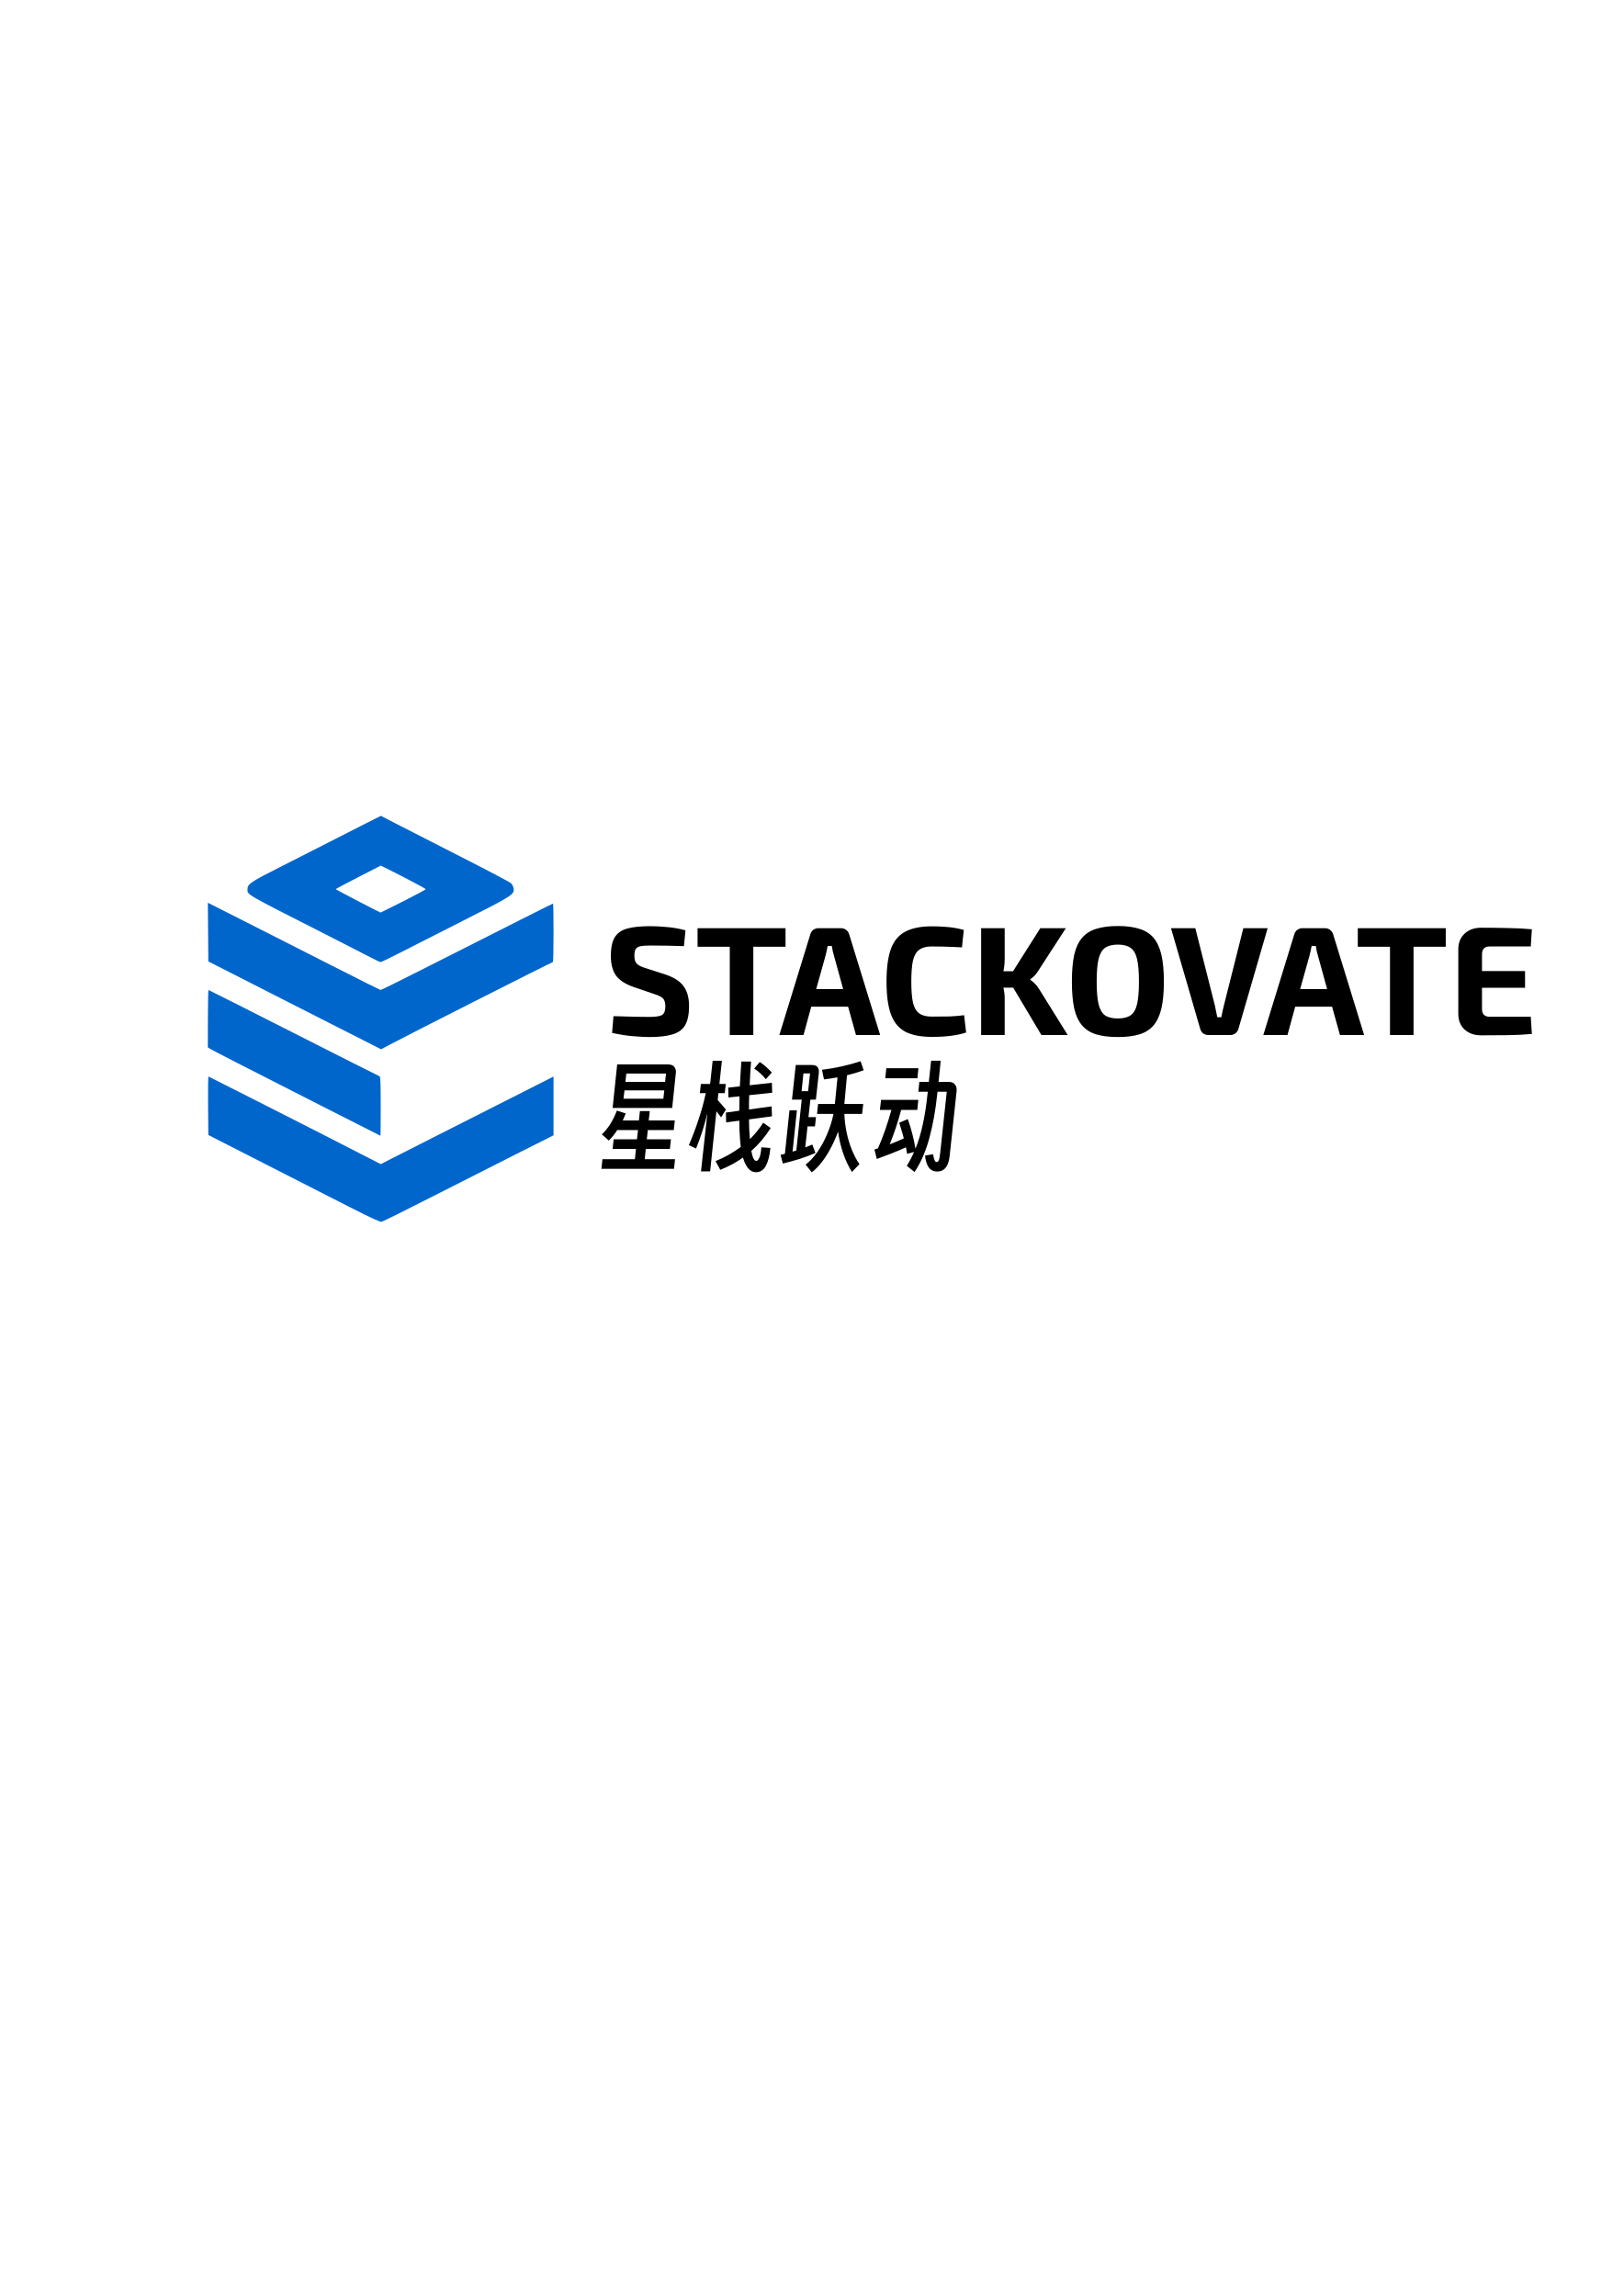
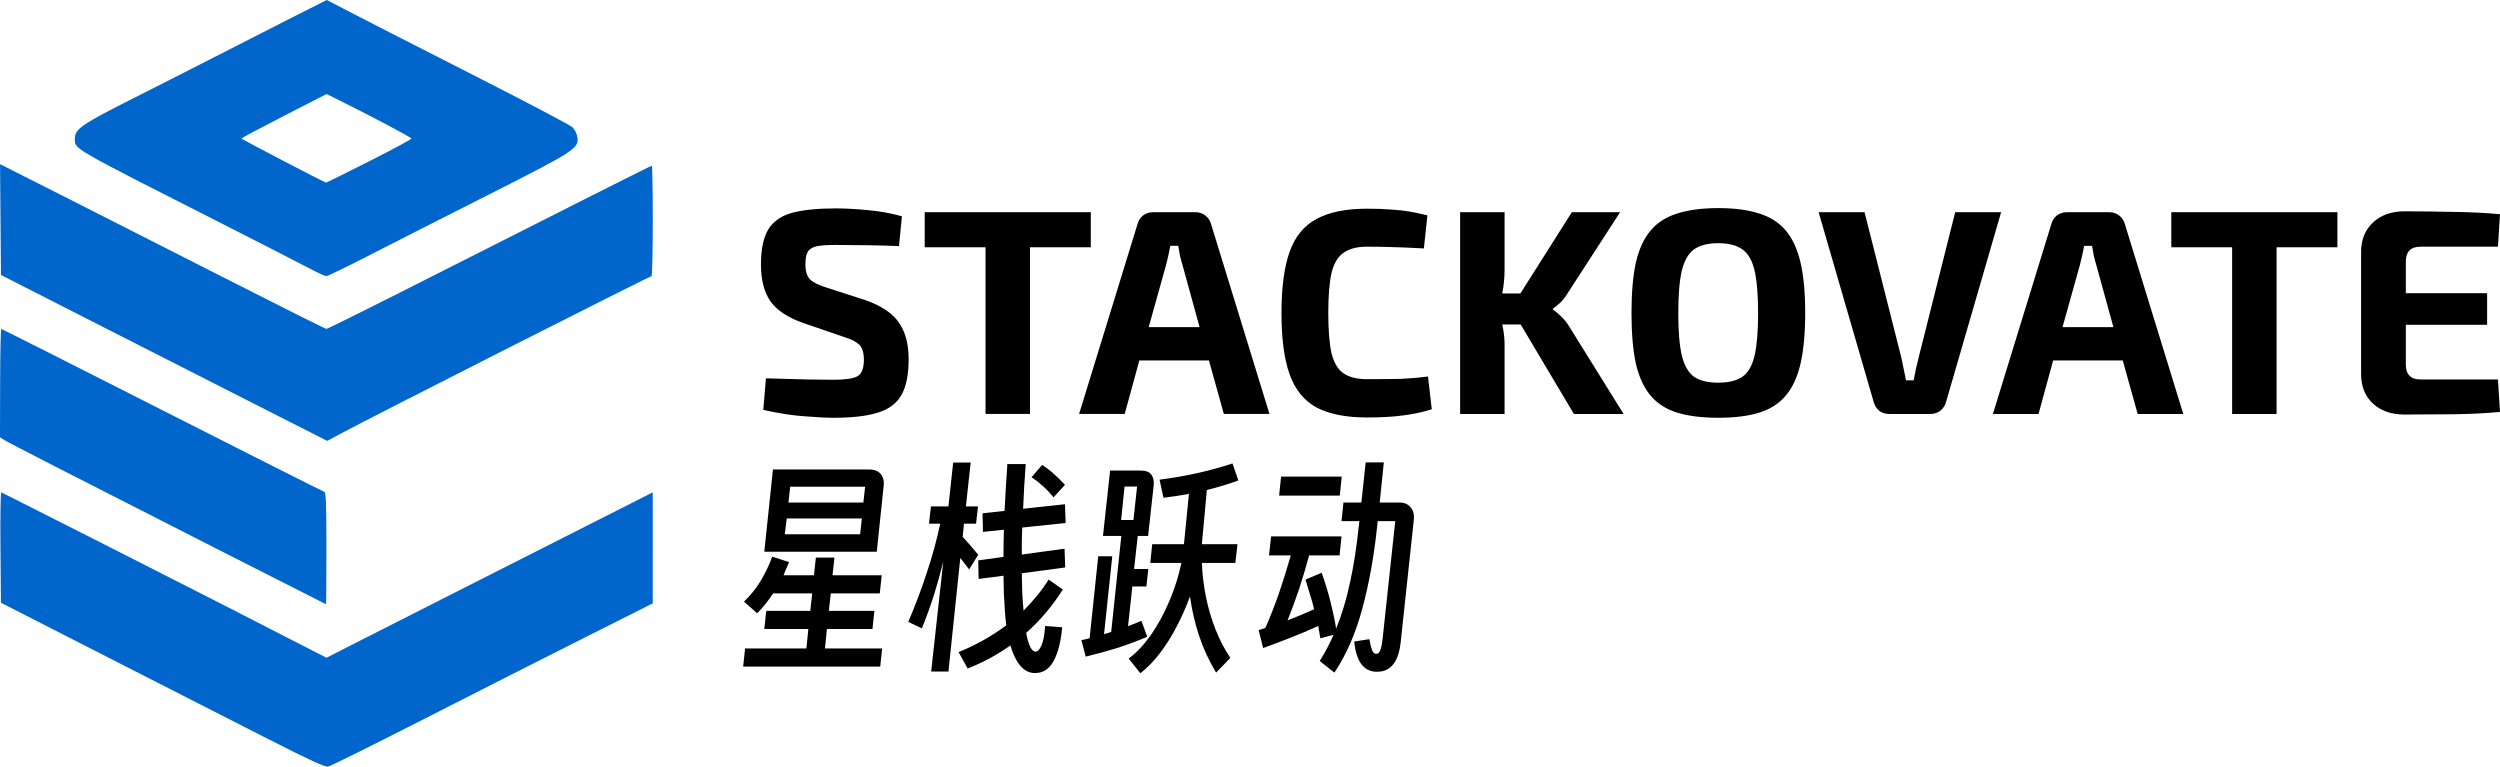
- <svg xmlns="http://www.w3.org/2000/svg" width="210mm" height="297mm" viewBox="0 0 210 297" version="1.1" id="svg1" xml:space="preserve">
+ <svg xmlns="http://www.w3.org/2000/svg" width="171.243mm" height="52.515mm" viewBox="0 0 171.243 52.515" version="1.1" id="svg1" xml:space="preserve">
  <defs id="defs1">
    <rect x="163.447" y="737.556" width="477.062" height="117.478" id="rect15" />
    <rect x="159.361" y="739.599" width="504.644" height="108.284" id="rect14" />
  </defs>
-   <g id="layer1">
-     <g id="layer1-8" transform="translate(-15.58966,10.66567)">
-       <path style="fill:#0066cc;fill-opacity:1;stroke-width:0.44" d="m 60.928,145.534 c -2.049,-1.046 -5.874,-2.995 -8.499,-4.332 -2.625,-1.337 -5.926,-3.02 -7.335,-3.741 l -2.561,-1.311 -0.033,-3.801 c -0.018,-2.09 0.008,-3.783 0.058,-3.761 0.206,0.091 13.955,7.062 15.459,7.839 0.896,0.463 2.797,1.438 4.224,2.168 l 2.594,1.326 1.306,-0.671 c 0.718,-0.369 4.842,-2.46 9.165,-4.647 4.322,-2.187 8.762,-4.434 9.867,-4.995 l 2.008,-1.018 -4.51e-4,3.802 -4.49e-4,3.802 -4.685,2.355 c -2.577,1.295 -7.515,3.798 -10.972,5.562 -3.458,1.764 -6.418,3.233 -6.578,3.265 -0.215,0.042 -1.261,-0.438 -4.017,-1.844 z M 57.377,132.491 c -10.38,-5.277 -14.337,-7.305 -14.643,-7.504 l -0.265,-0.172 0.009,-3.71 c 0.005,-2.041 0.039,-3.71 0.076,-3.71 0.037,0 4.995,2.502 11.018,5.559 6.023,3.058 11.019,5.576 11.103,5.597 0.123,0.03 0.153,0.799 0.153,3.871 0,2.108 -0.013,3.832 -0.029,3.831 -0.016,-0.003 -3.356,-1.694 -7.422,-3.761 z m 1.92,-10.261 c -3.073,-1.56 -8.102,-4.118 -11.175,-5.683 l -5.588,-2.846 -0.031,-3.796 -0.031,-3.796 4.629,2.34 c 2.546,1.287 7.548,3.826 11.115,5.642 3.567,1.816 6.541,3.302 6.609,3.302 0.068,0 2.336,-1.12 5.041,-2.488 12.765,-6.46 17.191,-8.689 17.251,-8.689 0.035,0 0.065,1.703 0.065,3.784 0,2.081 -0.039,3.784 -0.087,3.784 -0.139,3e-5 -19.093,9.602 -21.278,10.779 l -0.933,0.503 z m 4.251,-9.038 c -0.608,-0.324 -3.228,-1.665 -5.821,-2.981 -10.506,-5.331 -10.129,-5.114 -10.129,-5.849 0,-0.67 0.429,-0.963 4.17,-2.848 1.965,-0.99 4.856,-2.46 6.425,-3.266 1.569,-0.806 3.709,-1.897 4.755,-2.424 l 1.903,-0.958 1.939,1.005 c 1.066,0.553 4.794,2.457 8.284,4.231 3.49,1.774 6.465,3.342 6.611,3.483 0.146,0.142 0.296,0.445 0.333,0.675 0.124,0.765 -0.184,0.964 -6.304,4.055 -3.074,1.552 -6.746,3.418 -8.161,4.146 -1.415,0.728 -2.646,1.322 -2.736,1.321 -0.09,-0.002 -0.661,-0.267 -1.269,-0.591 z m 4.2,-7.275 c 1.596,-0.805 2.902,-1.508 2.902,-1.561 0,-0.08 -2.917,-1.621 -5.26,-2.778 l -0.553,-0.273 -2.915,1.496 c -1.603,0.823 -2.914,1.522 -2.912,1.554 0.002,0.048 5.674,3.004 5.797,3.022 0.021,0.003 1.344,-0.654 2.94,-1.459 z" id="path9" />
-       <path style="fill:none;stroke-width:0.265" id="path7" d="m 44.124,120.306 c 1.691,1.453 3.222,3.08 4.66,4.78 0.556,0.749 1.336,1.511 1.631,2.422 0,0 3.545,1.692 3.545,1.692 v 0 c -0.082,-0.365 -0.222,-0.613 -0.433,-0.929 -0.419,-0.629 -0.909,-1.206 -1.407,-1.773 -1.415,-1.621 -2.876,-3.201 -4.403,-4.718 z" />
-       <path style="fill:none;stroke-width:0.265" id="path8" d="m 40.758,130.613 c 0.126,0.146 0.26,0.284 0.377,0.437 1.982,2.59 3.382,5.581 4.845,8.478 0.85,1.648 1.651,3.321 2.509,4.964 0.36,0.69 0.688,1.309 1.109,1.958 0.138,0.212 0.294,0.413 0.441,0.619 0.132,0.142 0.255,0.294 0.396,0.427 0.105,0.099 0.213,0.198 0.34,0.266 1.222,0.65 2.418,1.36 3.699,1.883 0.134,0.054 0.287,-0.106 0.371,-0.223 0.253,-0.352 0.407,-1.138 0.505,-1.528 0.28,-2.217 -0.145,-4.4 -0.786,-6.52 -0.15,-0.495 -0.327,-0.982 -0.491,-1.473 -0.955,-2.683 -2.087,-5.303 -3.335,-7.863 -0.755,-1.452 -1.505,-2.914 -2.425,-4.27 -1.01,-1.363 -2.266,-1.755 -4.131,-2.495 -0.175,-0.07 -0.33,0.182 -0.495,0.274 -0.233,0.13 -0.465,0.261 -0.698,0.391 -1.009,0.642 -2.053,1.262 -2.969,2.038 -0.704,0.597 -1.589,1.518 -2.161,2.233 -0.351,0.439 -0.658,0.912 -0.986,1.368 -0.284,0.494 -0.599,0.972 -0.852,1.482 -0.262,0.528 -0.48,1.078 -0.69,1.629 -0.423,1.108 -0.747,2.142 -0.915,3.321 -0.158,1.109 -0.181,2.764 -0.217,3.887 0.075,2.558 0.6,5.08 1.438,7.495 0.369,1.064 0.635,1.605 1.08,2.601 0.538,0.921 0.992,2.049 1.991,2.579 3.95,2.097 2.53,2.493 4.504,1.664 0.207,-0.167 0.444,-0.302 0.621,-0.501 1.643,-1.842 0.926,-5.027 0.559,-7.174 -0.658,-2.78 -0.313,-1.42 -1.03,-4.082 0,0 -2.969,-1.412 -2.969,-1.412 v 0 c 0.771,2.647 0.421,1.299 1.045,4.045 0.205,1.486 0.376,2.178 0.309,3.642 -0.049,1.055 -0.272,2.213 -1.072,2.978 -0.167,0.159 -0.386,0.253 -0.579,0.38 -1.656,0.306 -0.62,-0.021 2.137,1.817 0.181,0.121 -0.407,-0.164 -0.586,-0.289 -0.774,-0.538 -1.183,-1.429 -1.7,-2.182 -0.204,-0.393 -0.423,-0.778 -0.612,-1.178 -1.313,-2.777 -2.088,-5.788 -2.168,-8.863 0.03,-1.6 -0.015,-2.213 0.239,-3.804 0.266,-1.669 0.806,-3.342 1.567,-4.851 0.251,-0.498 0.56,-0.964 0.839,-1.446 0.331,-0.441 0.638,-0.9 0.992,-1.323 1.438,-1.72 3.275,-3.04 5.286,-4.008 0.253,-0.101 0.499,-0.224 0.76,-0.303 0.156,-0.047 0.616,0.021 0.484,-0.074 -1.001,-0.718 -2.13,-1.239 -3.19,-1.866 -0.059,-0.035 0.128,0.053 0.186,0.09 0.202,0.128 0.282,0.235 0.453,0.412 1.073,1.334 1.925,2.826 2.731,4.333 1.278,2.554 2.454,5.163 3.425,7.851 0.706,2.143 1.437,4.397 1.287,6.687 -0.022,0.336 -0.094,0.667 -0.141,1.001 -0.077,0.245 -0.232,0.924 -0.474,1.162 -0.062,0.061 -0.324,0.012 -0.253,0.061 0.964,0.66 2.004,1.204 2.997,1.819 0.133,0.083 -0.287,-0.131 -0.416,-0.22 -0.171,-0.118 -0.319,-0.266 -0.479,-0.399 -0.176,-0.208 -0.364,-0.407 -0.529,-0.624 -0.52,-0.681 -0.86,-1.258 -1.299,-2.009 -0.971,-1.661 -1.866,-3.366 -2.762,-5.068 -0.354,-0.703 -0.714,-1.403 -1.063,-2.108 -0.193,-0.39 -1.63,-3.37 -1.897,-3.879 -0.234,-0.446 -0.501,-0.872 -0.745,-1.312 -0.18,-0.325 -0.341,-0.66 -0.527,-0.982 -0.08,-0.139 -0.181,-0.265 -0.271,-0.398 z" />
-       <text xml:space="preserve" transform="scale(0.2645833)" id="text14" style="text-align:start;writing-mode:lr-tb;direction:ltr;white-space:pre;shape-inside:url(#rect14);fill:#000000;fill-opacity:1" />
-       <text xml:space="preserve" transform="matrix(0.2645833,0,0,0.2645833,1.081136,-13.78449)" id="text15" style="font-style:normal;font-variant:normal;font-weight:900;font-stretch:normal;font-size:64px;font-family:'Alibaba PuHuiTi 3.0';-inkscape-font-specification:'Alibaba PuHuiTi 3.0 Heavy';text-align:center;writing-mode:lr-tb;direction:ltr;white-space:pre;shape-inside:url(#rect15);shape-padding:13.28;fill:#000000;fill-opacity:1" x="21.744" y="0" />
-     </g>
+   <g id="layer1" transform="translate(-26.87922,-105.531)">
+     <path style="fill:#0066cc;fill-opacity:1;stroke-width:0.44" d="m 45.338,156.199 c -2.049,-1.046 -5.874,-2.995 -8.499,-4.332 -2.625,-1.337 -5.926,-3.02 -7.335,-3.741 l -2.561,-1.311 -0.033,-3.801 c -0.018,-2.09 0.008,-3.783 0.058,-3.761 0.206,0.091 13.955,7.062 15.459,7.839 0.896,0.463 2.797,1.438 4.224,2.168 l 2.594,1.326 1.306,-0.671 c 0.718,-0.369 4.842,-2.46 9.165,-4.647 4.322,-2.187 8.762,-4.434 9.867,-4.995 l 2.008,-1.018 -4.51e-4,3.802 -4.49e-4,3.802 -4.685,2.355 c -2.577,1.295 -7.515,3.798 -10.972,5.562 -3.458,1.764 -6.418,3.233 -6.578,3.265 -0.215,0.042 -1.261,-0.438 -4.017,-1.844 z m -3.551,-13.043 c -10.38,-5.277 -14.337,-7.305 -14.643,-7.504 l -0.265,-0.172 0.009,-3.71 c 0.005,-2.041 0.039,-3.71 0.076,-3.71 0.037,0 4.995,2.502 11.018,5.559 6.023,3.058 11.019,5.576 11.103,5.597 0.123,0.03 0.153,0.799 0.153,3.871 0,2.108 -0.013,3.832 -0.029,3.831 -0.016,-0.003 -3.356,-1.694 -7.422,-3.761 z m 1.92,-10.261 c -3.073,-1.56 -8.102,-4.118 -11.175,-5.683 l -5.588,-2.846 -0.031,-3.796 -0.031,-3.796 4.629,2.34 c 2.546,1.287 7.548,3.826 11.115,5.642 3.567,1.816 6.541,3.302 6.609,3.302 0.068,0 2.336,-1.12 5.041,-2.488 12.765,-6.46 17.191,-8.689 17.251,-8.689 0.035,0 0.065,1.703 0.065,3.784 0,2.081 -0.039,3.784 -0.087,3.784 -0.139,3e-5 -19.093,9.602 -21.278,10.779 l -0.933,0.503 z m 4.251,-9.038 c -0.608,-0.324 -3.228,-1.665 -5.821,-2.981 -10.506,-5.331 -10.129,-5.114 -10.129,-5.849 0,-0.67 0.429,-0.963 4.17,-2.848 1.965,-0.99 4.856,-2.46 6.425,-3.266 1.569,-0.806 3.709,-1.897 4.755,-2.424 l 1.903,-0.958 1.939,1.005 c 1.066,0.553 4.794,2.457 8.284,4.231 3.49,1.774 6.465,3.342 6.611,3.483 0.146,0.142 0.296,0.445 0.333,0.675 0.124,0.765 -0.184,0.964 -6.304,4.055 -3.074,1.552 -6.746,3.418 -8.161,4.146 -1.415,0.728 -2.646,1.322 -2.736,1.321 -0.09,-0.002 -0.661,-0.267 -1.269,-0.591 z m 4.2,-7.275 c 1.596,-0.805 2.902,-1.508 2.902,-1.561 0,-0.08 -2.917,-1.621 -5.26,-2.778 l -0.553,-0.273 -2.915,1.496 c -1.603,0.823 -2.914,1.522 -2.912,1.554 0.002,0.048 5.674,3.004 5.797,3.022 0.021,0.003 1.344,-0.654 2.94,-1.459 z" id="path9" />
    <path d="m 84.09,119.805 q 1.022,0 2.223,0.12 1.202,0.1 2.344,0.421 l -0.2,2.043 q -0.881,-0.04 -2.083,-0.06 -1.182,-0.02 -2.303,-0.02 -0.741,0 -1.202,0.08 -0.441,0.08 -0.641,0.361 -0.18,0.26 -0.18,0.881 0,0.721 0.32,1.042 0.341,0.32 1.142,0.561 l 2.664,0.861 q 1.642,0.581 2.283,1.542 0.661,0.941 0.661,2.504 0,1.582 -0.501,2.464 -0.501,0.861 -1.642,1.202 -1.122,0.341 -3.005,0.341 -0.681,0 -1.943,-0.1 -1.262,-0.08 -2.864,-0.441 l 0.18,-2.163 q 1.783,0.06 2.844,0.08 1.082,0.02 1.783,0.02 1.202,0 1.642,-0.24 0.441,-0.26 0.441,-1.122 0,-0.741 -0.32,-1.042 -0.3,-0.3 -1.022,-0.521 l -2.804,-0.961 q -1.602,-0.561 -2.263,-1.502 -0.641,-0.941 -0.641,-2.504 0,-1.582 0.501,-2.404 0.521,-0.841 1.642,-1.142 1.122,-0.3 2.944,-0.3 z m 17.506,0.26 v 2.404 h -4.166 v 11.417 h -3.045 v -11.417 h -4.166 v -2.404 z m 7.171,0 q 0.381,0 0.661,0.22 0.3,0.22 0.401,0.581 l 4.006,13.02 h -3.125 l -1.022,-3.666 h -4.767 l -1.002,3.666 h -3.125 l 4.006,-13.02 q 0.1,-0.361 0.381,-0.581 0.3,-0.22 0.681,-0.22 z m -2.023,3.646 -1.182,4.226 h 3.485 l -1.162,-4.226 q -0.1,-0.32 -0.18,-0.661 -0.06,-0.361 -0.12,-0.681 h -0.541 q -0.06,0.32 -0.14,0.681 -0.08,0.341 -0.16,0.661 z m 13.761,-3.886 q 0.961,0 1.663,0.06 0.701,0.04 1.282,0.14 0.581,0.1 1.202,0.26 l -0.24,2.263 q -0.661,-0.04 -1.222,-0.06 -0.561,-0.02 -1.202,-0.04 -0.621,-0.02 -1.482,-0.02 -1.022,0 -1.602,0.421 -0.581,0.401 -0.821,1.382 -0.22,0.981 -0.22,2.744 0,1.743 0.22,2.744 0.24,0.981 0.821,1.382 0.581,0.401 1.602,0.401 1.382,0 2.324,-0.02 0.941,-0.04 1.863,-0.16 l 0.26,2.243 q -0.961,0.3 -1.963,0.421 -1.002,0.14 -2.484,0.14 -2.143,0 -3.445,-0.681 -1.282,-0.701 -1.843,-2.263 -0.561,-1.562 -0.561,-4.206 0,-2.644 0.561,-4.206 0.561,-1.562 1.843,-2.243 1.302,-0.701 3.445,-0.701 z m 9.434,0.24 v 3.906 q 0,0.861 -0.16,1.663 h 1.242 l 3.525,-5.568 h 3.305 l -3.605,5.568 q -0.22,0.361 -0.481,0.621 -0.26,0.24 -0.521,0.421 v 0.06 q 0.28,0.18 0.601,0.501 0.32,0.32 0.521,0.661 l 3.726,5.989 h -3.405 l -3.646,-6.129 h -1.262 q 0.08,0.361 0.12,0.701 0.04,0.341 0.04,0.661 v 4.767 h -3.045 v -13.821 z m 14.642,-0.28 q 1.642,0 2.764,0.361 1.142,0.341 1.843,1.162 0.701,0.821 1.022,2.203 0.32,1.382 0.32,3.465 0,2.083 -0.32,3.465 -0.32,1.382 -1.022,2.203 -0.701,0.821 -1.843,1.162 -1.122,0.341 -2.764,0.341 -1.642,0 -2.784,-0.341 -1.142,-0.341 -1.843,-1.162 -0.701,-0.821 -1.022,-2.203 -0.3,-1.382 -0.3,-3.465 0,-2.083 0.3,-3.465 0.32,-1.382 1.022,-2.203 0.701,-0.821 1.843,-1.162 1.142,-0.361 2.784,-0.361 z m 0,2.404 q -1.062,0 -1.663,0.421 -0.581,0.421 -0.841,1.462 -0.24,1.042 -0.24,2.904 0,1.863 0.24,2.904 0.26,1.042 0.841,1.462 0.601,0.401 1.663,0.401 1.042,0 1.642,-0.401 0.601,-0.421 0.841,-1.462 0.24,-1.042 0.24,-2.904 0,-1.863 -0.24,-2.904 -0.24,-1.042 -0.841,-1.462 -0.601,-0.421 -1.642,-0.421 z m 19.369,-2.123 -3.766,12.98 q -0.1,0.381 -0.401,0.621 -0.3,0.22 -0.681,0.22 h -2.804 q -0.401,0 -0.701,-0.22 -0.28,-0.24 -0.381,-0.621 l -3.766,-12.98 h 3.145 l 2.524,9.975 q 0.08,0.381 0.16,0.781 0.08,0.381 0.16,0.761 h 0.521 q 0.14,-0.781 0.341,-1.562 l 2.504,-9.955 z m 7.411,0 q 0.381,0 0.661,0.22 0.3,0.22 0.401,0.581 l 4.006,13.02 h -3.125 l -1.022,-3.666 h -4.767 l -1.002,3.666 h -3.125 l 4.006,-13.02 q 0.1,-0.361 0.381,-0.581 0.3,-0.22 0.681,-0.22 z m -2.023,3.646 -1.182,4.226 h 3.485 l -1.162,-4.226 q -0.1,-0.32 -0.18,-0.661 -0.06,-0.361 -0.12,-0.681 h -0.541 q -0.06,0.32 -0.14,0.681 -0.08,0.341 -0.16,0.661 z m 17.647,-3.646 v 2.404 h -4.166 v 11.417 h -3.045 v -11.417 h -4.166 v -2.404 z m 4.587,-0.06 q 1.622,0 3.365,0.04 1.743,0.02 3.185,0.16 l -0.14,2.223 h -5.308 q -1.002,0 -1.002,1.022 v 2.163 h 5.568 v 2.163 h -5.568 v 2.724 q 0,1.022 1.002,1.022 h 5.308 l 0.14,2.223 q -1.442,0.14 -3.185,0.16 -1.743,0.02 -3.365,0.02 -1.322,0 -2.143,-0.741 -0.821,-0.761 -0.821,-2.023 v -8.373 q 0,-1.262 0.821,-2.023 0.821,-0.761 2.143,-0.761 z" id="text3" style="font-weight:bold;font-size:20.03px;font-family:'Exo 2';-inkscape-font-specification:'Exo 2 Bold';stroke-width:0.631;stroke-opacity:0.452" aria-label="STACKOVATE" />
-     <text xml:space="preserve" style="font-style:normal;font-variant:normal;font-weight:bold;font-stretch:normal;font-size:3.175px;font-family:Ubuntu;-inkscape-font-specification:'Ubuntu Bold';writing-mode:lr-tb;direction:ltr;fill:#000000;fill-opacity:1;stroke-width:0.1;stroke-opacity:0.452" x="38.606" y="82.373" id="text4">
-       <tspan id="tspan3" style="font-style:normal;font-variant:normal;font-weight:bold;font-stretch:normal;font-family:Ubuntu;-inkscape-font-specification:'Ubuntu Bold';stroke-width:0.1" x="38.606" y="82.373" />
-     </text>
    <path d="m 87.408,138.812 -0.473,4.51 h -7.703 l 0.591,-5.633 h 6.565 q 0.577,0 0.828,0.325 0.251,0.325 0.192,0.798 z m -6.521,1.139 h 5.131 l 0.118,-1.079 H 81.005 Z m -0.251,2.174 h 5.16 l 0.118,-1.079 h -5.145 z m -1.893,5.412 -0.902,-0.798 q 0.651,-0.621 1.124,-1.39 0.473,-0.784 0.813,-1.686 l 1.153,0.37 q -0.089,0.222 -0.192,0.444 -0.089,0.222 -0.192,0.458 h 2.085 l 0.133,-1.212 h 1.272 l -0.133,1.212 h 3.371 l -0.133,1.242 h -3.356 l -0.133,1.198 h 3.12 l -0.133,1.242 h -3.12 l -0.133,1.331 h 3.918 l -0.133,1.242 h -9.389 l 0.133,-1.242 h 4.199 l 0.133,-1.331 h -3.016 l 0.133,-1.242 h 3.016 l 0.133,-1.198 h -2.676 q -0.222,0.34 -0.503,0.695 -0.266,0.34 -0.591,0.665 z m 11.282,1.035 -0.932,-0.444 q 0.71,-1.656 1.257,-3.327 0.562,-1.671 0.932,-3.401 h -0.769 l 0.133,-1.183 h 1.198 l 0.325,-3.002 h 1.198 l -0.325,3.002 h 0.828 l -0.133,1.183 h -0.828 l -0.089,0.902 q 0.518,0.562 1.065,1.227 l -0.621,1.005 q -0.311,-0.414 -0.606,-0.784 l -0.813,7.777 h -1.183 l 0.828,-7.526 q -0.281,1.139 -0.636,2.277 -0.355,1.124 -0.828,2.292 z m 3.135,2.75 -0.621,-1.124 q 1.76,-0.71 3.268,-1.833 -0.059,-0.429 -0.089,-0.887 -0.044,-0.591 -0.074,-1.227 -0.015,-0.636 -0.03,-1.286 l -1.7,0.222 -0.03,-1.272 1.73,-0.237 q 0,-0.902 0.03,-1.863 l -1.434,0.148 -0.03,-1.272 1.508,-0.163 q 0.044,-0.813 0.089,-1.612 0.044,-0.813 0.104,-1.597 h 1.257 q -0.044,0.769 -0.104,1.538 -0.044,0.769 -0.074,1.523 l 2.868,-0.311 0.044,1.286 -2.972,0.311 q -0.015,0.473 -0.03,0.932 0,0.458 0,0.917 l 2.928,-0.399 0.044,1.286 -2.972,0.399 q 0.015,0.665 0.03,1.301 0.03,0.636 0.089,1.227 v 0.03 q 0.503,-0.503 0.932,-1.035 0.444,-0.532 0.784,-1.094 l 0.976,0.68 q -1.065,1.686 -2.514,2.972 0.133,0.68 0.296,0.991 0.163,0.296 0.355,0.296 0.207,0 0.399,-0.429 0.192,-0.429 0.251,-1.331 l 1.168,0.089 q -0.133,1.464 -0.577,2.292 -0.444,0.843 -1.286,0.843 -0.591,0 -1.02,-0.518 -0.414,-0.503 -0.665,-1.375 -1.346,0.961 -2.928,1.582 z m 5.101,-13.943 q 0.429,0.266 0.813,0.621 0.384,0.34 0.754,0.739 l -0.784,0.858 q -0.665,-0.828 -1.508,-1.375 z m 6.728,14.268 -0.798,-1.005 q 0.813,-0.606 1.538,-1.641 0.725,-1.05 1.257,-2.321 0.547,-1.286 0.813,-2.588 h -2.129 l 0.133,-1.286 h 2.174 l 0.34,-3.445 q -0.872,0.163 -1.745,0.266 l -0.266,-1.242 q 1.316,-0.163 2.573,-0.444 1.257,-0.281 2.425,-0.665 l 0.399,1.168 q -1.02,0.37 -2.159,0.651 l -0.34,3.711 h 2.44 l -0.148,1.286 h -2.292 q 0.044,1.153 0.281,2.336 0.237,1.168 0.665,2.247 0.429,1.065 1.005,1.922 l -0.976,1.005 q -0.71,-1.168 -1.153,-2.484 -0.444,-1.331 -0.636,-2.735 -0.384,1.065 -0.917,2.07 -0.518,1.005 -1.153,1.833 -0.636,0.828 -1.331,1.36 z m -3.741,-1.139 -0.296,-1.124 q 0.296,-0.074 0.562,-0.133 l 0.591,-5.619 h 0.961 l -0.562,5.338 q 0.251,-0.074 0.488,-0.148 l 0.695,-6.58 h -1.257 l 0.488,-4.48 h 2.07 q 0.562,0 0.754,0.281 0.207,0.281 0.163,0.725 l -0.384,3.475 h -0.71 l -0.251,2.262 h 0.976 l -0.133,1.198 h -0.961 l -0.296,2.721 q 0.473,-0.177 0.917,-0.37 l 0.399,1.094 q -1.005,0.429 -2.055,0.769 -1.05,0.325 -2.159,0.591 z m 2.425,-9.359 h 0.843 l 0.251,-2.292 h -0.858 z m 14.608,10.454 -1.005,-0.798 q 0.532,-0.843 0.946,-1.789 l -0.902,0.237 q -0.059,-0.384 -0.148,-0.843 -0.902,0.414 -1.848,0.784 -0.932,0.37 -1.922,0.725 l -0.31,-1.227 q 0.237,-0.074 0.458,-0.148 0.518,-1.168 0.946,-2.41 0.429,-1.257 0.798,-2.558 h -1.493 l 0.148,-1.301 h 4.82 l -0.133,1.301 h -2.085 q -0.31,1.153 -0.68,2.277 -0.37,1.109 -0.798,2.174 0.991,-0.384 1.819,-0.769 -0.118,-0.503 -0.281,-1.005 -0.148,-0.518 -0.31,-1.02 l 1.109,-0.473 q 0.355,1.005 0.606,1.996 0.251,0.991 0.384,1.833 0.577,-1.405 0.946,-3.135 0.384,-1.73 0.606,-3.874 l 0.044,-0.355 h -1.227 l 0.133,-1.272 h 1.227 l 0.296,-2.75 h 1.242 l -0.281,2.75 h 1.36 q 0.488,0 0.754,0.325 0.281,0.325 0.222,0.858 l -0.887,8.265 q -0.103,1.109 -0.518,1.626 -0.399,0.518 -1.109,0.518 -0.725,0 -1.109,-0.562 -0.37,-0.547 -0.458,-1.508 l 1.035,-0.163 q 0.074,0.444 0.177,0.725 0.103,0.281 0.281,0.281 0.192,0 0.281,-0.222 0.103,-0.222 0.177,-0.887 l 0.858,-7.984 h -1.198 l -0.044,0.384 q -0.325,3.075 -1.02,5.633 -0.695,2.558 -1.907,4.362 z m 0.503,-13.426 -0.133,1.301 h -4.155 l 0.133,-1.301 z" id="text7" style="font-style:oblique;font-size:14.786px;line-height:2.5;font-family:'Smiley Sans';-inkscape-font-specification:'Smiley Sans Oblique';stroke-width:0.466;stroke-opacity:0.452" aria-label="星栈跃动" />
  </g>
</svg>
